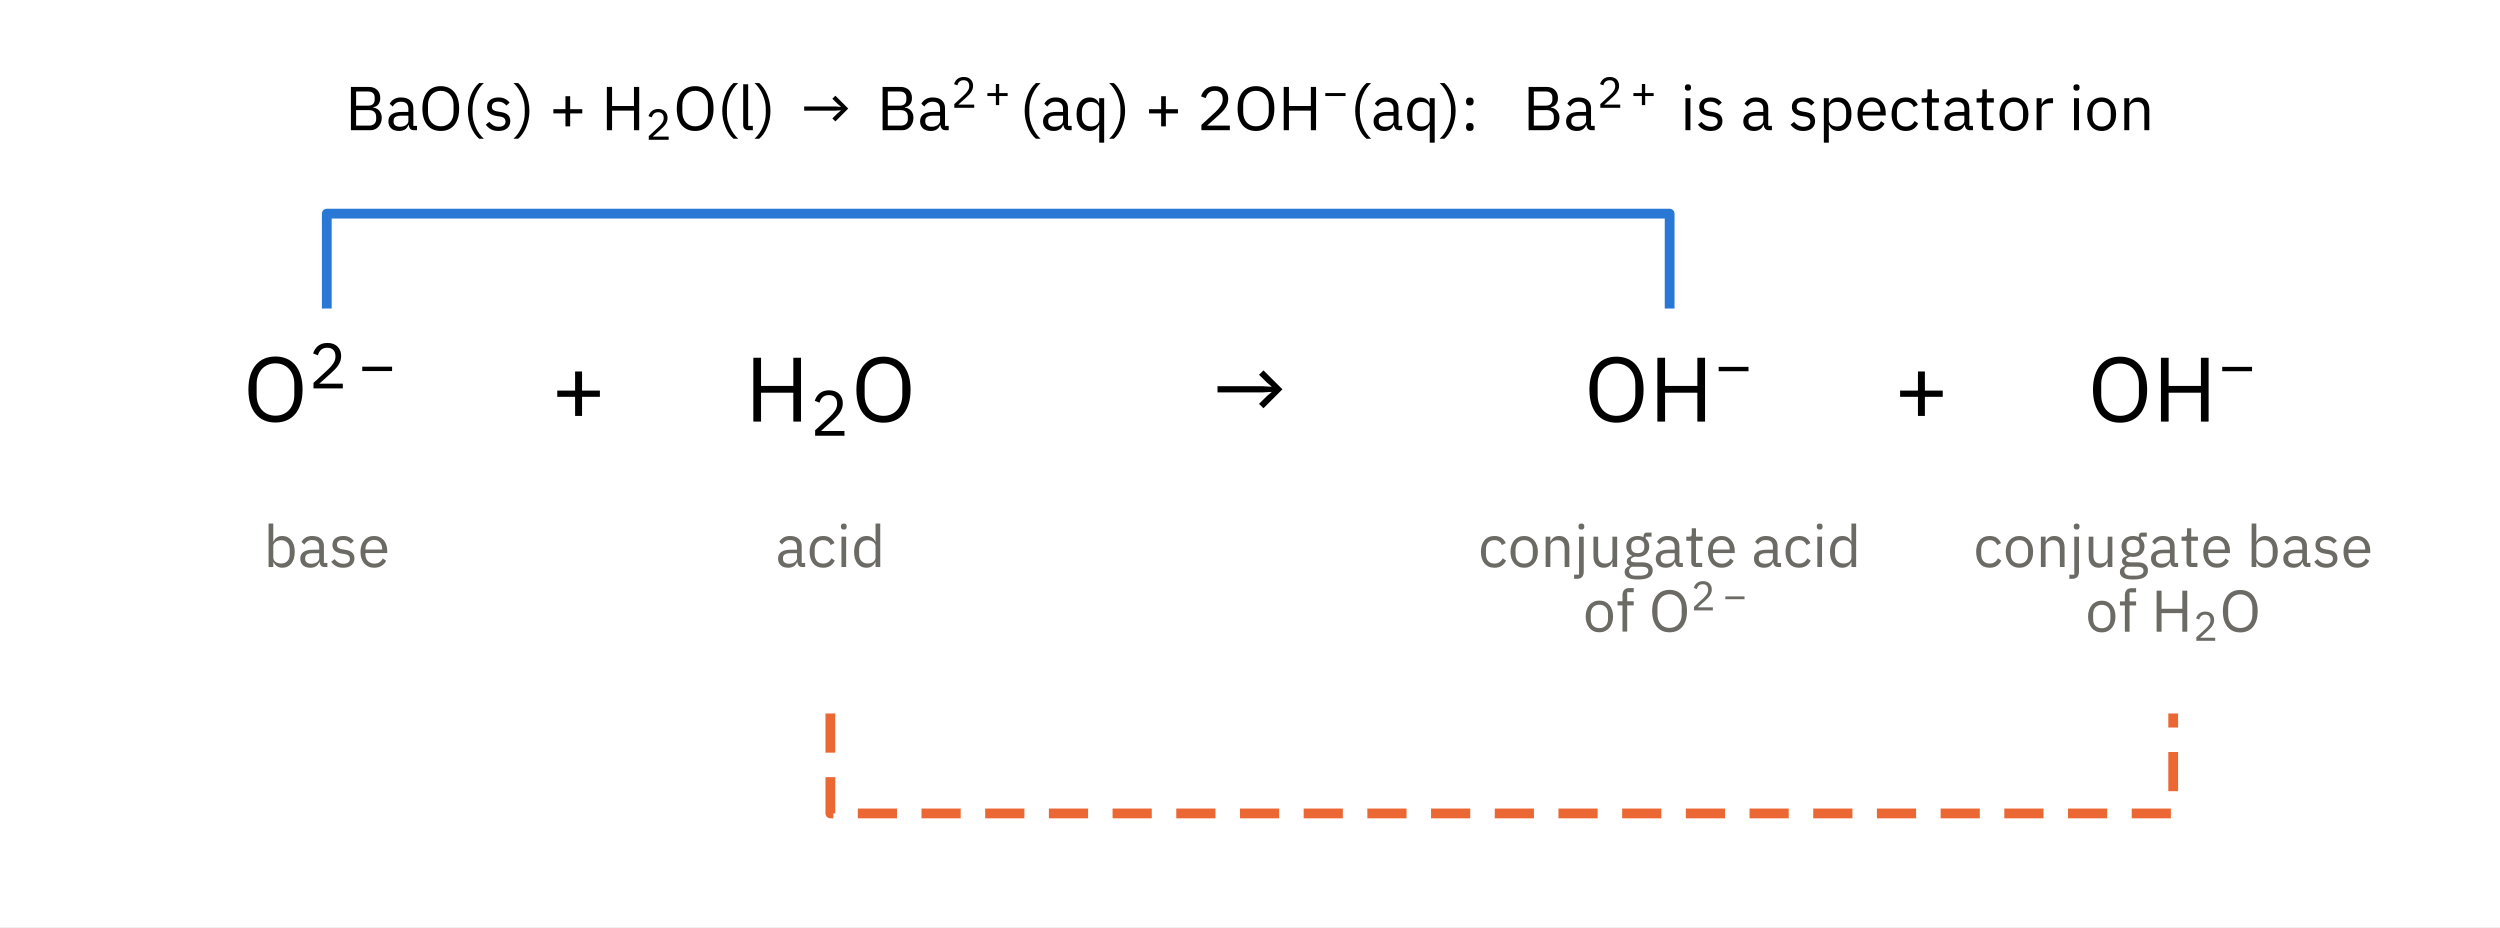
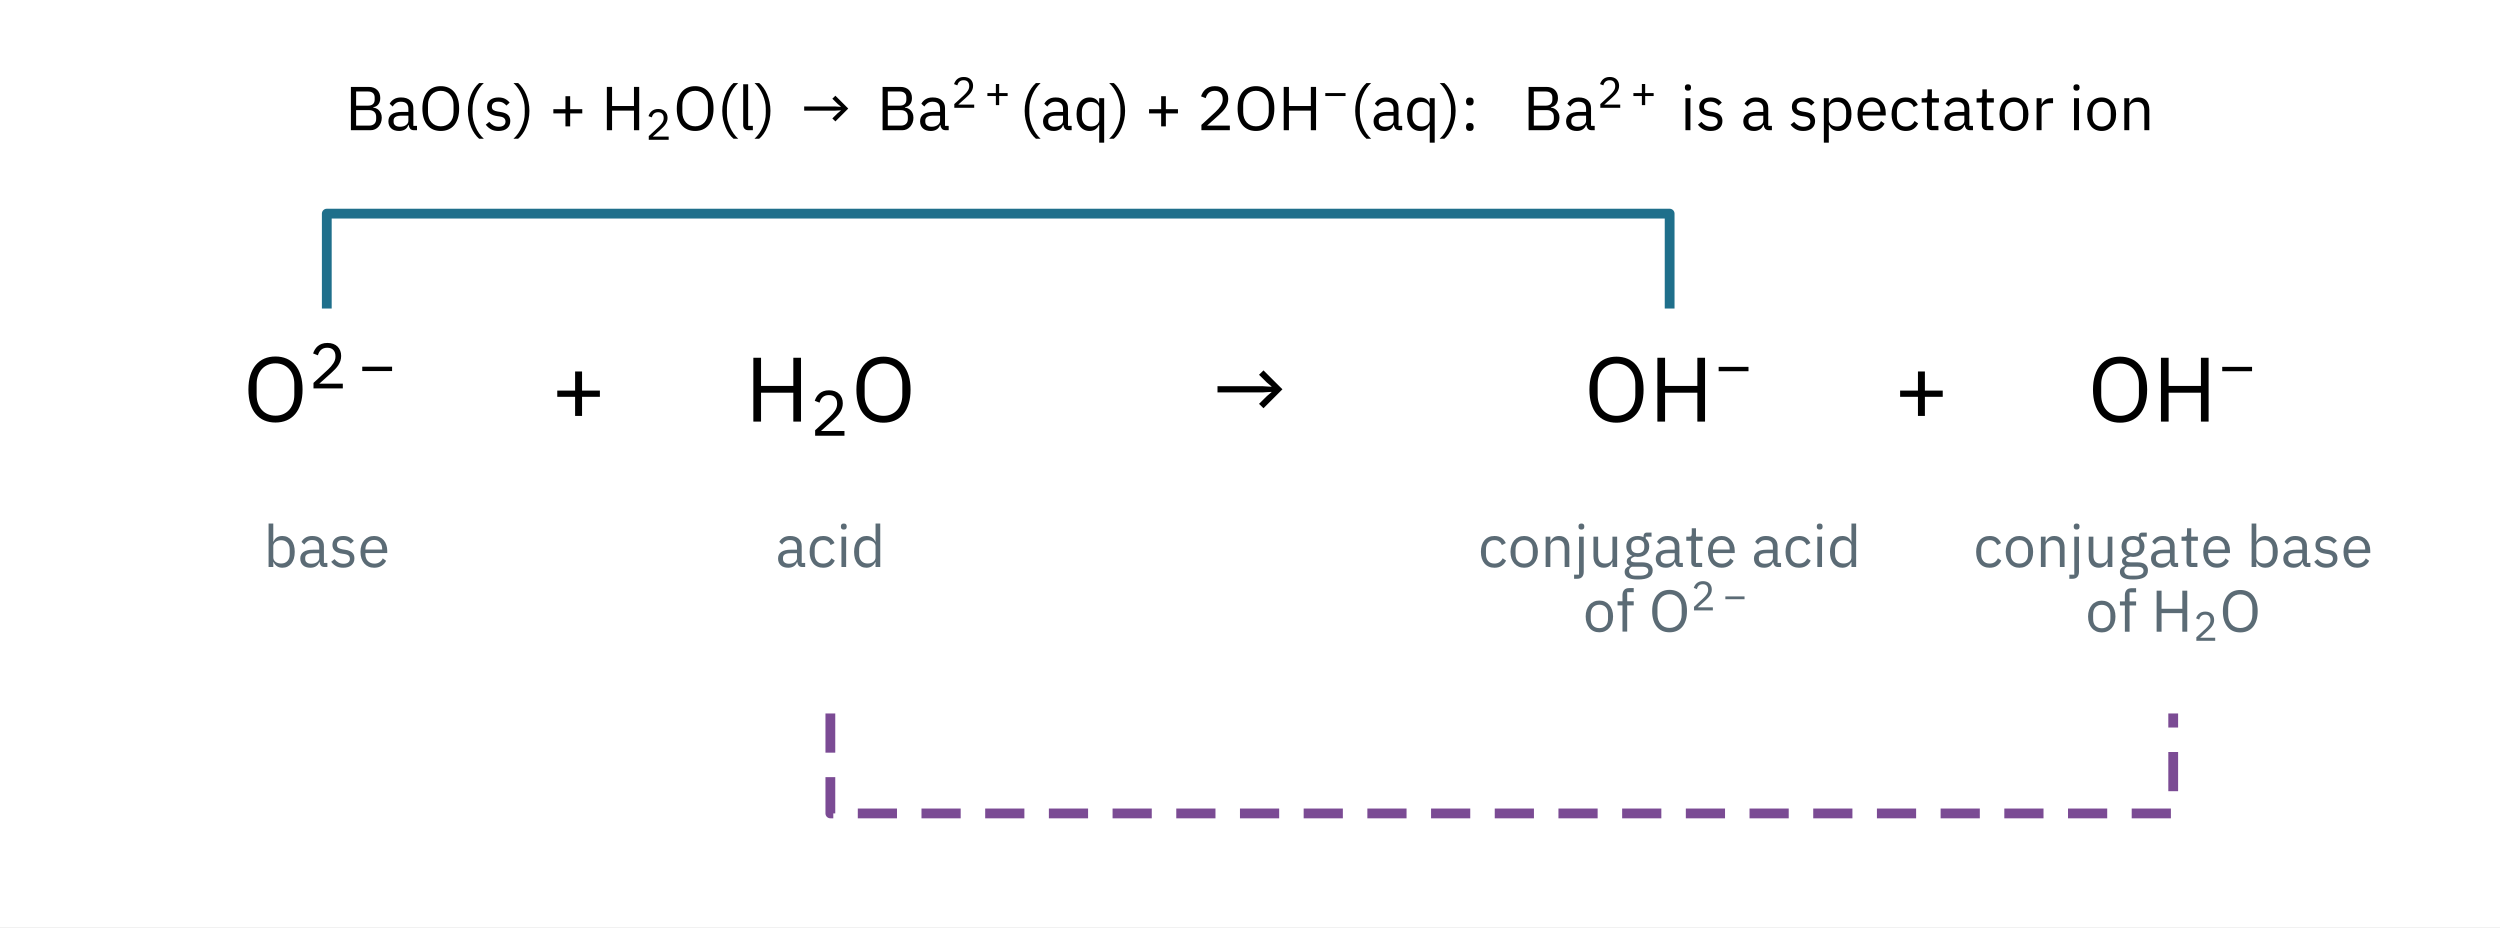
<svg xmlns="http://www.w3.org/2000/svg" xmlns:xlink="http://www.w3.org/1999/xlink" width="382.68pt" height="141.912pt" viewBox="0 0 382.68 141.912" version="1.1">
  <defs>
    <style type="text/css">*{stroke-linejoin: round; stroke-linecap: butt}</style>
  </defs>
  <g id="figure_1">
    <g id="patch_1">
      <path d="M 0 141.912  L 382.68 141.912  L 382.68 0  L 0 0  z " style="fill: #ffffff" />
    </g>
    <g id="axes_1">
      <g id="line2d_1">
-         <path d="M 50.023 46.474  L 50.023 32.702  L 255.575 32.702  L 255.575 46.474  " clip-path="url(#p0cbca80e27)" style="fill: none; stroke: #2a78d6; stroke-width: 1.5; stroke-linecap: square" />
+         <path d="M 50.023 46.474  L 50.023 32.702  L 255.575 32.702  L 255.575 46.474  " clip-path="url(#p0cbca80e27)" style="fill: none; stroke: #1f6f8b; stroke-width: 1.5; stroke-linecap: square" />
      </g>
      <g id="line2d_2">
-         <path d="M 127.105 109.21  L 127.105 124.511  L 332.657 124.511  L 332.657 109.21  " clip-path="url(#p0cbca80e27)" style="fill: none; stroke-dasharray: 6,3.75; stroke-dashoffset: 0; stroke: #eb6834; stroke-width: 1.5" />
+         <path d="M 127.105 109.21  L 127.105 124.511  L 332.657 124.511  L 332.657 109.21  " clip-path="url(#p0cbca80e27)" style="fill: none; stroke-dasharray: 6,3.75; stroke-dashoffset: 0; stroke: #7b4b94; stroke-width: 1.5" />
      </g>
      <g id="text_1">
        <g transform="translate(37.21326 64.53504) scale(0.14 -0.14)">
          <defs>
            <path id="IBMPlexSans-4f" d="M 2266 -77  Q 1830 -77 1481 73  Q 1133 224 886 515  Q 640 806 505 1238  Q 371 1670 371 2234  Q 371 2797 505 3225  Q 640 3654 886 3948  Q 1133 4243 1481 4393  Q 1830 4544 2266 4544  Q 2694 4544 3046 4393  Q 3398 4243 3644 3948  Q 3891 3654 4025 3225  Q 4160 2797 4160 2234  Q 4160 1670 4025 1238  Q 3891 806 3644 515  Q 3398 224 3046 73  Q 2694 -77 2266 -77  z M 2266 403  Q 2554 403 2797 505  Q 3040 608 3216 800  Q 3392 992 3488 1261  Q 3584 1530 3584 1862  L 3584 2605  Q 3584 2938 3488 3206  Q 3392 3475 3216 3667  Q 3040 3859 2797 3961  Q 2554 4064 2266 4064  Q 1978 4064 1734 3961  Q 1491 3859 1315 3667  Q 1139 3475 1043 3206  Q 947 2938 947 2605  L 947 1862  Q 947 1530 1043 1261  Q 1139 992 1315 800  Q 1491 608 1734 505  Q 1978 403 2266 403  z " transform="scale(0.015625)" />
            <path id="IBMPlexSans-32" d="M 3411 0  L 480 0  L 480 550  L 1939 1894  Q 2253 2182 2464 2505  Q 2675 2829 2675 3155  L 2675 3232  Q 2675 3603 2470 3833  Q 2266 4064 1850 4064  Q 1645 4064 1491 4006  Q 1338 3949 1226 3846  Q 1114 3744 1040 3606  Q 966 3469 922 3309  L 442 3494  Q 506 3693 618 3881  Q 730 4070 899 4217  Q 1069 4365 1309 4454  Q 1549 4544 1875 4544  Q 2202 4544 2458 4448  Q 2714 4352 2886 4179  Q 3059 4006 3152 3769  Q 3245 3533 3245 3245  Q 3245 2982 3171 2758  Q 3098 2534 2970 2332  Q 2842 2131 2659 1939  Q 2477 1747 2266 1555  L 1062 474  L 3411 474  L 3411 0  z " transform="scale(0.015625)" />
            <path id="IBMPlexSans-2212" d="M 429 1734  L 429 2170  L 3411 2170  L 3411 1734  L 429 1734  z " transform="scale(0.015625)" />
          </defs>
          <use xlink:href="#IBMPlexSans-4f" transform="translate(0 0.184375)" />
          <use xlink:href="#IBMPlexSans-32" transform="translate(71.70288 36.3) scale(0.7)" />
          <use xlink:href="#IBMPlexSans-2212" transform="translate(125.5749 36.3) scale(0.7)" />
        </g>
      </g>
      <g id="text_2">
        <g transform="translate(114.0151 64.53504) scale(0.14 -0.14)">
          <defs>
            <path id="IBMPlexSans-48" d="M 3392 2022  L 1133 2022  L 1133 0  L 595 0  L 595 4467  L 1133 4467  L 1133 2496  L 3392 2496  L 3392 4467  L 3930 4467  L 3930 0  L 3392 0  L 3392 2022  z " transform="scale(0.015625)" />
          </defs>
          <use xlink:href="#IBMPlexSans-48" />
          <use xlink:href="#IBMPlexSans-32" transform="translate(71.60287 -15.47813) scale(0.7)" />
          <use xlink:href="#IBMPlexSans-4f" transform="translate(116.1825 0)" />
        </g>
      </g>
      <g id="text_3">
        <g transform="translate(242.4849 64.53504) scale(0.14 -0.14)">
          <use xlink:href="#IBMPlexSans-4f" />
          <use xlink:href="#IBMPlexSans-48" transform="translate(70.79999 0)" />
          <use xlink:href="#IBMPlexSans-2212" transform="translate(142.4029 36.11563) scale(0.7)" />
        </g>
      </g>
      <g id="text_4">
        <g transform="translate(319.5667 64.53504) scale(0.14 -0.14)">
          <use xlink:href="#IBMPlexSans-4f" />
          <use xlink:href="#IBMPlexSans-48" transform="translate(70.79999 0)" />
          <use xlink:href="#IBMPlexSans-2212" transform="translate(142.4029 36.11563) scale(0.7)" />
        </g>
      </g>
      <g id="text_5">
        <g transform="translate(84.36419 64.53504) scale(0.14 -0.14)">
          <defs>
            <path id="IBMPlexSans-2b" d="M 1677 397  L 1677 1734  L 429 1734  L 429 2170  L 1677 2170  L 1677 3507  L 2163 3507  L 2163 2170  L 3411 2170  L 3411 1734  L 2163 1734  L 2163 397  L 1677 397  z " transform="scale(0.015625)" />
          </defs>
          <use xlink:href="#IBMPlexSans-2b" />
        </g>
      </g>
      <g id="text_6">
        <g transform="translate(183.22 64.53504) scale(0.14 -0.14)">
          <defs>
            <path id="IBMPlexSans-2192" d="M 3571 909  L 3258 1216  L 3814 1766  L 4134 2035  L 4128 2054  L 3507 2016  L 352 2016  L 352 2451  L 3507 2451  L 4128 2413  L 4134 2432  L 3814 2701  L 3258 3251  L 3571 3558  L 4896 2234  L 3571 909  z " transform="scale(0.015625)" />
          </defs>
          <use xlink:href="#IBMPlexSans-2192" transform="translate(16.96 0.40625)" />
        </g>
      </g>
      <g id="text_7">
        <g transform="translate(289.9158 64.53504) scale(0.14 -0.14)">
          <use xlink:href="#IBMPlexSans-2b" />
        </g>
      </g>
      <g id="text_8">
-         <g style="fill: #6b6a64" transform="translate(40.34755 86.79686) scale(0.09 -0.09)">
+         <g style="fill: #5b6b75" transform="translate(40.34755 86.79686) scale(0.09 -0.09)">
          <defs>
            <path id="IBMPlexSans-62" d="M 544 4736  L 1056 4736  L 1056 2765  L 1082 2765  Q 1210 3078 1456 3228  Q 1702 3379 2048 3379  Q 2355 3379 2604 3257  Q 2854 3136 3030 2912  Q 3206 2688 3299 2368  Q 3392 2048 3392 1651  Q 3392 1254 3299 934  Q 3206 614 3030 390  Q 2854 166 2604 44  Q 2355 -77 2048 -77  Q 1376 -77 1082 538  L 1056 538  L 1056 0  L 544 0  L 544 4736  z M 1907 384  Q 2342 384 2592 656  Q 2842 928 2842 1370  L 2842 1933  Q 2842 2374 2592 2646  Q 2342 2918 1907 2918  Q 1734 2918 1577 2870  Q 1421 2822 1305 2739  Q 1190 2656 1123 2537  Q 1056 2419 1056 2285  L 1056 1056  Q 1056 896 1123 771  Q 1190 646 1305 560  Q 1421 474 1577 429  Q 1734 384 1907 384  z " transform="scale(0.015625)" />
            <path id="IBMPlexSans-61" d="M 2944 0  Q 2656 0 2531 153  Q 2406 307 2374 538  L 2342 538  Q 2234 230 1984 76  Q 1734 -77 1389 -77  Q 864 -77 573 192  Q 282 461 282 922  Q 282 1389 624 1638  Q 966 1888 1690 1888  L 2342 1888  L 2342 2214  Q 2342 2566 2150 2752  Q 1958 2938 1562 2938  Q 1261 2938 1059 2803  Q 858 2669 723 2445  L 416 2733  Q 550 3002 844 3190  Q 1139 3379 1587 3379  Q 2189 3379 2521 3084  Q 2854 2790 2854 2266  L 2854 448  L 3232 448  L 3232 0  L 2944 0  z M 1472 358  Q 1664 358 1824 403  Q 1984 448 2099 531  Q 2214 614 2278 723  Q 2342 832 2342 960  L 2342 1504  L 1664 1504  Q 1222 1504 1020 1376  Q 819 1248 819 1005  L 819 870  Q 819 627 995 492  Q 1171 358 1472 358  z " transform="scale(0.015625)" />
            <path id="IBMPlexSans-73" d="M 1536 -77  Q 1075 -77 764 99  Q 454 275 230 570  L 595 864  Q 787 621 1024 489  Q 1261 358 1574 358  Q 1901 358 2083 499  Q 2266 640 2266 896  Q 2266 1088 2141 1225  Q 2016 1363 1690 1414  L 1427 1453  Q 1197 1485 1005 1552  Q 813 1619 669 1731  Q 525 1843 445 2009  Q 365 2176 365 2406  Q 365 2650 454 2832  Q 544 3014 701 3136  Q 858 3258 1075 3318  Q 1293 3379 1542 3379  Q 1946 3379 2218 3238  Q 2490 3098 2694 2848  L 2355 2541  Q 2246 2694 2035 2819  Q 1824 2944 1504 2944  Q 1184 2944 1021 2806  Q 858 2669 858 2432  Q 858 2189 1021 2080  Q 1184 1971 1491 1920  L 1747 1882  Q 2298 1798 2528 1564  Q 2758 1331 2758 954  Q 2758 474 2432 198  Q 2106 -77 1536 -77  z " transform="scale(0.015625)" />
            <path id="IBMPlexSans-65" d="M 1786 -77  Q 1446 -77 1174 44  Q 902 166 707 393  Q 512 621 406 937  Q 301 1254 301 1651  Q 301 2042 406 2362  Q 512 2682 707 2909  Q 902 3136 1174 3257  Q 1446 3379 1786 3379  Q 2118 3379 2380 3257  Q 2643 3136 2828 2921  Q 3014 2707 3113 2412  Q 3213 2118 3213 1766  L 3213 1523  L 838 1523  L 838 1370  Q 838 1158 905 976  Q 973 794 1097 659  Q 1222 525 1404 448  Q 1587 371 1818 371  Q 2131 371 2364 518  Q 2598 666 2726 941  L 3091 678  Q 2931 339 2592 131  Q 2253 -77 1786 -77  z M 1786 2950  Q 1574 2950 1401 2876  Q 1229 2803 1104 2668  Q 979 2534 908 2352  Q 838 2170 838 1952  L 838 1907  L 2662 1907  L 2662 1978  Q 2662 2419 2422 2684  Q 2182 2950 1786 2950  z " transform="scale(0.015625)" />
          </defs>
          <use xlink:href="#IBMPlexSans-62" />
          <use xlink:href="#IBMPlexSans-61" transform="translate(57.99999 0)" />
          <use xlink:href="#IBMPlexSans-73" transform="translate(111.4 0)" />
          <use xlink:href="#IBMPlexSans-65" transform="translate(160.1 0)" />
        </g>
      </g>
      <g id="text_9">
-         <g style="fill: #6b6a64" transform="translate(118.7035 86.79686) scale(0.09 -0.09)">
+         <g style="fill: #5b6b75" transform="translate(118.7035 86.79686) scale(0.09 -0.09)">
          <defs>
            <path id="IBMPlexSans-63" d="M 1773 -77  Q 1427 -77 1152 44  Q 877 166 688 390  Q 499 614 400 934  Q 301 1254 301 1651  Q 301 2048 400 2368  Q 499 2688 688 2912  Q 877 3136 1152 3257  Q 1427 3379 1773 3379  Q 2266 3379 2563 3164  Q 2861 2950 3008 2605  L 2579 2387  Q 2490 2643 2285 2784  Q 2080 2925 1773 2925  Q 1542 2925 1369 2851  Q 1197 2778 1081 2646  Q 966 2515 908 2332  Q 851 2150 851 1933  L 851 1370  Q 851 934 1084 656  Q 1318 378 1773 378  Q 2394 378 2669 954  L 3040 704  Q 2880 346 2563 134  Q 2246 -77 1773 -77  z " transform="scale(0.015625)" />
            <path id="IBMPlexSans-69" d="M 800 4077  Q 634 4077 560 4157  Q 486 4237 486 4365  L 486 4448  Q 486 4576 560 4656  Q 634 4736 800 4736  Q 966 4736 1040 4656  Q 1114 4576 1114 4448  L 1114 4365  Q 1114 4237 1040 4157  Q 966 4077 800 4077  z M 544 3302  L 1056 3302  L 1056 0  L 544 0  L 544 3302  z " transform="scale(0.015625)" />
            <path id="IBMPlexSans-64" d="M 2656 538  L 2630 538  Q 2330 -77 1664 -77  Q 1357 -77 1107 44  Q 858 166 682 390  Q 506 614 413 934  Q 320 1254 320 1651  Q 320 2048 413 2368  Q 506 2688 682 2912  Q 858 3136 1107 3257  Q 1357 3379 1664 3379  Q 2010 3379 2256 3228  Q 2502 3078 2630 2765  L 2656 2765  L 2656 4736  L 3168 4736  L 3168 0  L 2656 0  L 2656 538  z M 1805 384  Q 1978 384 2134 429  Q 2291 474 2406 560  Q 2522 646 2589 771  Q 2656 896 2656 1056  L 2656 2285  Q 2656 2419 2589 2537  Q 2522 2656 2406 2739  Q 2291 2822 2134 2870  Q 1978 2918 1805 2918  Q 1370 2918 1120 2646  Q 870 2374 870 1933  L 870 1370  Q 870 928 1120 656  Q 1370 384 1805 384  z " transform="scale(0.015625)" />
          </defs>
          <use xlink:href="#IBMPlexSans-61" />
          <use xlink:href="#IBMPlexSans-63" transform="translate(53.39999 0)" />
          <use xlink:href="#IBMPlexSans-69" transform="translate(103.7 0)" />
          <use xlink:href="#IBMPlexSans-64" transform="translate(128.7 0)" />
        </g>
      </g>
      <g id="text_10">
-         <g style="fill: #6b6a64" transform="translate(226.2623 86.79686) scale(0.09 -0.09)">
+         <g style="fill: #5b6b75" transform="translate(226.2623 86.79686) scale(0.09 -0.09)">
          <defs>
            <path id="IBMPlexSans-6f" d="M 1792 -77  Q 1459 -77 1184 44  Q 909 166 713 393  Q 518 621 409 937  Q 301 1254 301 1651  Q 301 2042 409 2362  Q 518 2682 713 2909  Q 909 3136 1184 3257  Q 1459 3379 1792 3379  Q 2125 3379 2397 3257  Q 2669 3136 2867 2909  Q 3066 2682 3174 2362  Q 3283 2042 3283 1651  Q 3283 1254 3174 937  Q 3066 621 2867 393  Q 2669 166 2397 44  Q 2125 -77 1792 -77  z M 1792 378  Q 2208 378 2470 634  Q 2733 890 2733 1414  L 2733 1888  Q 2733 2413 2470 2669  Q 2208 2925 1792 2925  Q 1376 2925 1113 2669  Q 851 2413 851 1888  L 851 1414  Q 851 890 1113 634  Q 1376 378 1792 378  z " transform="scale(0.015625)" />
            <path id="IBMPlexSans-6e" d="M 544 0  L 544 3302  L 1056 3302  L 1056 2765  L 1082 2765  Q 1203 3046 1424 3212  Q 1645 3379 2016 3379  Q 2528 3379 2825 3049  Q 3123 2720 3123 2118  L 3123 0  L 2611 0  L 2611 2029  Q 2611 2918 1862 2918  Q 1709 2918 1565 2880  Q 1421 2842 1305 2765  Q 1190 2688 1123 2569  Q 1056 2451 1056 2291  L 1056 0  L 544 0  z " transform="scale(0.015625)" />
            <path id="IBMPlexSans-6a" d="M 544 3302  L 1056 3302  L 1056 -512  Q 1056 -858 883 -1069  Q 710 -1280 339 -1280  L 6 -1280  L 6 -832  L 544 -832  L 544 3302  z M 800 4077  Q 634 4077 560 4157  Q 486 4237 486 4365  L 486 4448  Q 486 4576 560 4656  Q 634 4736 800 4736  Q 966 4736 1040 4656  Q 1114 4576 1114 4448  L 1114 4365  Q 1114 4237 1040 4157  Q 966 4077 800 4077  z " transform="scale(0.015625)" />
            <path id="IBMPlexSans-75" d="M 2579 538  L 2554 538  Q 2502 422 2428 310  Q 2355 198 2246 112  Q 2138 26 1984 -25  Q 1830 -77 1626 -77  Q 1114 -77 813 252  Q 512 582 512 1184  L 512 3302  L 1024 3302  L 1024 1274  Q 1024 384 1779 384  Q 1933 384 2077 422  Q 2221 461 2333 537  Q 2445 614 2512 732  Q 2579 851 2579 1018  L 2579 3302  L 3091 3302  L 3091 0  L 2579 0  L 2579 538  z " transform="scale(0.015625)" />
            <path id="IBMPlexSans-67" d="M 3328 -365  Q 3328 -877 2928 -1117  Q 2528 -1357 1728 -1357  Q 954 -1357 614 -1145  Q 275 -934 275 -544  Q 275 -275 416 -124  Q 557 26 800 96  L 800 166  Q 506 307 506 627  Q 506 877 666 1008  Q 826 1139 1075 1203  L 1075 1229  Q 781 1370 617 1632  Q 454 1894 454 2240  Q 454 2490 544 2701  Q 634 2912 797 3062  Q 960 3213 1187 3296  Q 1414 3379 1696 3379  Q 2048 3379 2323 3251  L 2323 3309  Q 2323 3501 2412 3625  Q 2502 3750 2707 3750  L 3200 3750  L 3200 3302  L 2573 3302  L 2573 3091  Q 2752 2938 2851 2723  Q 2950 2509 2950 2240  Q 2950 1990 2860 1779  Q 2771 1568 2608 1417  Q 2445 1267 2214 1184  Q 1984 1101 1702 1101  Q 1542 1101 1382 1133  Q 1216 1088 1081 1001  Q 947 915 947 762  Q 947 614 1088 563  Q 1229 512 1453 512  L 2157 512  Q 2771 512 3049 278  Q 3328 45 3328 -365  z M 2848 -403  Q 2848 -205 2697 -86  Q 2547 32 2163 32  L 1062 32  Q 755 -109 755 -416  Q 755 -634 918 -787  Q 1082 -941 1472 -941  L 1946 -941  Q 2374 -941 2611 -806  Q 2848 -672 2848 -403  z M 1702 1510  Q 2029 1510 2221 1667  Q 2413 1824 2413 2150  L 2413 2330  Q 2413 2656 2221 2813  Q 2029 2970 1702 2970  Q 1376 2970 1184 2813  Q 992 2656 992 2330  L 992 2150  Q 992 1824 1184 1667  Q 1376 1510 1702 1510  z " transform="scale(0.015625)" />
            <path id="IBMPlexSans-74" d="M 1274 0  Q 1005 0 867 150  Q 730 301 730 544  L 730 2854  L 186 2854  L 186 3302  L 493 3302  Q 659 3302 720 3369  Q 781 3437 781 3603  L 781 4218  L 1242 4218  L 1242 3302  L 1965 3302  L 1965 2854  L 1242 2854  L 1242 448  L 1914 448  L 1914 0  L 1274 0  z " transform="scale(0.015625)" />
            <path id="IBMPlexSans-20" transform="scale(0.015625)" />
          </defs>
          <use xlink:href="#IBMPlexSans-63" />
          <use xlink:href="#IBMPlexSans-6f" transform="translate(50.29999 0)" />
          <use xlink:href="#IBMPlexSans-6e" transform="translate(106.3 0)" />
          <use xlink:href="#IBMPlexSans-6a" transform="translate(163.1 0)" />
          <use xlink:href="#IBMPlexSans-75" transform="translate(188.0999 0)" />
          <use xlink:href="#IBMPlexSans-67" transform="translate(244.8999 0)" />
          <use xlink:href="#IBMPlexSans-61" transform="translate(297.6999 0)" />
          <use xlink:href="#IBMPlexSans-74" transform="translate(351.0999 0)" />
          <use xlink:href="#IBMPlexSans-65" transform="translate(386.1999 0)" />
          <use xlink:href="#IBMPlexSans-20" transform="translate(441.0999 0)" />
          <use xlink:href="#IBMPlexSans-61" transform="translate(464.6999 0)" />
          <use xlink:href="#IBMPlexSans-63" transform="translate(518.0999 0)" />
          <use xlink:href="#IBMPlexSans-69" transform="translate(568.3999 0)" />
          <use xlink:href="#IBMPlexSans-64" transform="translate(593.3999 0)" />
        </g>
-         <g style="fill: #6b6a64" transform="translate(242.2999 96.69715) scale(0.09 -0.09)">
+         <g style="fill: #5b6b75" transform="translate(242.2999 96.69715) scale(0.09 -0.09)">
          <defs>
            <path id="IBMPlexSans-66" d="M 723 2854  L 186 2854  L 186 3302  L 723 3302  L 723 3968  Q 723 4314 902 4525  Q 1082 4736 1446 4736  L 1946 4736  L 1946 4288  L 1235 4288  L 1235 3302  L 1946 3302  L 1946 2854  L 1235 2854  L 1235 0  L 723 0  L 723 2854  z " transform="scale(0.015625)" />
          </defs>
          <use xlink:href="#IBMPlexSans-6f" transform="translate(0 0.184375)" />
          <use xlink:href="#IBMPlexSans-66" transform="translate(55.99999 0.184375)" />
          <use xlink:href="#IBMPlexSans-20" transform="translate(88.39998 0.184375)" />
          <use xlink:href="#IBMPlexSans-4f" transform="translate(112 0.184375)" />
          <use xlink:href="#IBMPlexSans-32" transform="translate(183.7028 36.3) scale(0.7)" />
          <use xlink:href="#IBMPlexSans-2212" transform="translate(237.5748 36.3) scale(0.7)" />
        </g>
      </g>
      <g id="text_11">
-         <g style="fill: #6b6a64" transform="translate(302.0701 86.79686) scale(0.09 -0.09)">
+         <g style="fill: #5b6b75" transform="translate(302.0701 86.79686) scale(0.09 -0.09)">
          <use xlink:href="#IBMPlexSans-63" />
          <use xlink:href="#IBMPlexSans-6f" transform="translate(50.29999 0)" />
          <use xlink:href="#IBMPlexSans-6e" transform="translate(106.3 0)" />
          <use xlink:href="#IBMPlexSans-6a" transform="translate(163.1 0)" />
          <use xlink:href="#IBMPlexSans-75" transform="translate(188.0999 0)" />
          <use xlink:href="#IBMPlexSans-67" transform="translate(244.8999 0)" />
          <use xlink:href="#IBMPlexSans-61" transform="translate(297.6999 0)" />
          <use xlink:href="#IBMPlexSans-74" transform="translate(351.0999 0)" />
          <use xlink:href="#IBMPlexSans-65" transform="translate(386.1999 0)" />
          <use xlink:href="#IBMPlexSans-20" transform="translate(441.0999 0)" />
          <use xlink:href="#IBMPlexSans-62" transform="translate(464.6999 0)" />
          <use xlink:href="#IBMPlexSans-61" transform="translate(522.6999 0)" />
          <use xlink:href="#IBMPlexSans-73" transform="translate(576.0999 0)" />
          <use xlink:href="#IBMPlexSans-65" transform="translate(624.7999 0)" />
        </g>
-         <g style="fill: #6b6a64" transform="translate(319.2017 96.69715) scale(0.09 -0.09)">
+         <g style="fill: #5b6b75" transform="translate(319.2017 96.69715) scale(0.09 -0.09)">
          <use xlink:href="#IBMPlexSans-6f" />
          <use xlink:href="#IBMPlexSans-66" transform="translate(55.99999 0)" />
          <use xlink:href="#IBMPlexSans-20" transform="translate(88.39998 0)" />
          <use xlink:href="#IBMPlexSans-48" transform="translate(112 0)" />
          <use xlink:href="#IBMPlexSans-32" transform="translate(183.6028 -15.47813) scale(0.7)" />
          <use xlink:href="#IBMPlexSans-4f" transform="translate(228.1825 0)" />
        </g>
      </g>
      <g id="text_12">
        <g transform="translate(52.83 19.9512) scale(0.095 -0.095)">
          <defs>
            <path id="IBMPlexSans-42" d="M 595 4467  L 2432 4467  Q 2989 4467 3305 4153  Q 3622 3840 3622 3315  Q 3622 3066 3552 2893  Q 3482 2720 3373 2608  Q 3264 2496 3136 2441  Q 3008 2387 2899 2368  L 2899 2330  Q 3021 2323 3171 2265  Q 3322 2208 3456 2083  Q 3590 1958 3683 1763  Q 3776 1568 3776 1293  Q 3776 1018 3689 781  Q 3603 544 3449 371  Q 3296 198 3085 99  Q 2874 0 2624 0  L 595 0  L 595 4467  z M 1133 474  L 2458 474  Q 2803 474 3001 650  Q 3200 826 3200 1165  L 3200 1382  Q 3200 1722 3001 1898  Q 2803 2074 2458 2074  L 1133 2074  L 1133 474  z M 1133 2534  L 2368 2534  Q 2688 2534 2867 2694  Q 3046 2854 3046 3155  L 3046 3373  Q 3046 3674 2867 3834  Q 2688 3994 2368 3994  L 1133 3994  L 1133 2534  z " transform="scale(0.015625)" />
            <path id="IBMPlexSans-28" d="M 531 1997  Q 531 2458 620 2886  Q 710 3315 867 3683  Q 1024 4051 1235 4352  Q 1446 4653 1690 4864  L 2176 4864  Q 1907 4621 1692 4313  Q 1478 4006 1328 3660  Q 1178 3315 1094 2956  Q 1011 2598 1011 2266  L 1011 1715  Q 1011 1376 1094 1017  Q 1178 659 1331 313  Q 1485 -32 1699 -339  Q 1914 -646 2176 -877  L 1690 -877  Q 1453 -678 1241 -377  Q 1030 -77 873 294  Q 717 666 624 1098  Q 531 1530 531 1997  z " transform="scale(0.015625)" />
            <path id="IBMPlexSans-29" d="M 1613 1997  Q 1613 1530 1520 1098  Q 1427 666 1270 294  Q 1114 -77 902 -377  Q 691 -678 454 -877  L -32 -877  Q 230 -646 444 -339  Q 659 -32 812 313  Q 966 659 1049 1017  Q 1133 1376 1133 1715  L 1133 2266  Q 1133 2598 1049 2956  Q 966 3315 816 3660  Q 666 4006 451 4313  Q 237 4621 -32 4864  L 454 4864  Q 698 4653 909 4352  Q 1120 4051 1277 3683  Q 1434 3315 1523 2886  Q 1613 2458 1613 1997  z " transform="scale(0.015625)" />
            <path id="IBMPlexSans-6c" d="M 1088 0  Q 819 0 681 150  Q 544 301 544 531  L 544 4736  L 1056 4736  L 1056 448  L 1542 448  L 1542 0  L 1088 0  z " transform="scale(0.015625)" />
            <path id="IBMPlexSans-71" d="M 2656 538  L 2630 538  Q 2330 -77 1664 -77  Q 1357 -77 1107 44  Q 858 166 682 390  Q 506 614 413 934  Q 320 1254 320 1651  Q 320 2048 413 2368  Q 506 2688 682 2912  Q 858 3136 1107 3257  Q 1357 3379 1664 3379  Q 2010 3379 2256 3228  Q 2502 3078 2630 2765  L 2656 2765  L 2656 3302  L 3168 3302  L 3168 -1280  L 2656 -1280  L 2656 538  z M 1805 384  Q 1978 384 2134 429  Q 2291 474 2406 560  Q 2522 646 2589 771  Q 2656 896 2656 1056  L 2656 2285  Q 2656 2419 2589 2537  Q 2522 2656 2406 2739  Q 2291 2822 2134 2870  Q 1978 2918 1805 2918  Q 1370 2918 1120 2646  Q 870 2374 870 1933  L 870 1370  Q 870 928 1120 656  Q 1370 384 1805 384  z " transform="scale(0.015625)" />
            <path id="IBMPlexSans-3a" d="M 934 -77  Q 730 -77 637 25  Q 544 128 544 294  L 544 378  Q 544 544 637 646  Q 730 749 934 749  Q 1139 749 1232 646  Q 1325 544 1325 378  L 1325 294  Q 1325 128 1232 25  Q 1139 -77 934 -77  z M 934 2547  Q 730 2547 637 2649  Q 544 2752 544 2918  L 544 3002  Q 544 3168 637 3270  Q 730 3373 934 3373  Q 1139 3373 1232 3270  Q 1325 3168 1325 3002  L 1325 2918  Q 1325 2752 1232 2649  Q 1139 2547 934 2547  z " transform="scale(0.015625)" />
            <path id="IBMPlexSans-70" d="M 544 3302  L 1056 3302  L 1056 2765  L 1082 2765  Q 1210 3078 1456 3228  Q 1702 3379 2048 3379  Q 2355 3379 2604 3257  Q 2854 3136 3030 2912  Q 3206 2688 3299 2368  Q 3392 2048 3392 1651  Q 3392 1254 3299 934  Q 3206 614 3030 390  Q 2854 166 2604 44  Q 2355 -77 2048 -77  Q 1376 -77 1082 538  L 1056 538  L 1056 -1280  L 544 -1280  L 544 3302  z M 1907 384  Q 2342 384 2592 656  Q 2842 928 2842 1370  L 2842 1933  Q 2842 2374 2592 2646  Q 2342 2918 1907 2918  Q 1734 2918 1577 2870  Q 1421 2822 1305 2739  Q 1190 2656 1123 2537  Q 1056 2419 1056 2285  L 1056 1056  Q 1056 896 1123 771  Q 1190 646 1305 560  Q 1421 474 1577 429  Q 1734 384 1907 384  z " transform="scale(0.015625)" />
            <path id="IBMPlexSans-72" d="M 544 0  L 544 3302  L 1056 3302  L 1056 2694  L 1088 2694  Q 1178 2931 1408 3116  Q 1638 3302 2042 3302  L 2240 3302  L 2240 2790  L 1939 2790  Q 1523 2790 1289 2633  Q 1056 2477 1056 2240  L 1056 0  L 544 0  z " transform="scale(0.015625)" />
          </defs>
          <use xlink:href="#IBMPlexSans-42" transform="translate(0 0.184375)" />
          <use xlink:href="#IBMPlexSans-61" transform="translate(65.29999 0.184375)" />
          <use xlink:href="#IBMPlexSans-4f" transform="translate(118.7 0.184375)" />
          <use xlink:href="#IBMPlexSans-28" transform="translate(189.5 0.184375)" />
          <use xlink:href="#IBMPlexSans-73" transform="translate(223 0.184375)" />
          <use xlink:href="#IBMPlexSans-29" transform="translate(271.7 0.184375)" />
          <use xlink:href="#IBMPlexSans-20" transform="translate(305.1999 0.184375)" />
          <use xlink:href="#IBMPlexSans-2b" transform="translate(328.7999 0.184375)" />
          <use xlink:href="#IBMPlexSans-20" transform="translate(388.7999 0.184375)" />
          <use xlink:href="#IBMPlexSans-48" transform="translate(412.3999 0.184375)" />
          <use xlink:href="#IBMPlexSans-32" transform="translate(484.0028 -15.29375) scale(0.7)" />
          <use xlink:href="#IBMPlexSans-4f" transform="translate(528.5825 0.184375)" />
          <use xlink:href="#IBMPlexSans-28" transform="translate(599.3824 0.184375)" />
          <use xlink:href="#IBMPlexSans-6c" transform="translate(632.8824 0.184375)" />
          <use xlink:href="#IBMPlexSans-29" transform="translate(660.0824 0.184375)" />
          <use xlink:href="#IBMPlexSans-20" transform="translate(693.5824 0.184375)" />
          <use xlink:href="#IBMPlexSans-2192" transform="translate(734.1424 0.184375)" />
          <use xlink:href="#IBMPlexSans-20" transform="translate(833.1024 0.184375)" />
          <use xlink:href="#IBMPlexSans-42" transform="translate(856.7024 0.184375)" />
          <use xlink:href="#IBMPlexSans-61" transform="translate(922.0024 0.184375)" />
          <use xlink:href="#IBMPlexSans-32" transform="translate(976.3052 36.3) scale(0.7)" />
          <use xlink:href="#IBMPlexSans-2b" transform="translate(1030.177 36.3) scale(0.7)" />
          <use xlink:href="#IBMPlexSans-28" transform="translate(1086.629 0.184375)" />
          <use xlink:href="#IBMPlexSans-61" transform="translate(1120.129 0.184375)" />
          <use xlink:href="#IBMPlexSans-71" transform="translate(1173.529 0.184375)" />
          <use xlink:href="#IBMPlexSans-29" transform="translate(1231.529 0.184375)" />
          <use xlink:href="#IBMPlexSans-20" transform="translate(1265.029 0.184375)" />
          <use xlink:href="#IBMPlexSans-2b" transform="translate(1288.629 0.184375)" />
          <use xlink:href="#IBMPlexSans-20" transform="translate(1348.629 0.184375)" />
          <use xlink:href="#IBMPlexSans-32" transform="translate(1372.229 0.184375)" />
          <use xlink:href="#IBMPlexSans-4f" transform="translate(1432.229 0.184375)" />
          <use xlink:href="#IBMPlexSans-48" transform="translate(1503.029 0.184375)" />
          <use xlink:href="#IBMPlexSans-2212" transform="translate(1574.632 36.3) scale(0.7)" />
          <use xlink:href="#IBMPlexSans-28" transform="translate(1619.211 0.184375)" />
          <use xlink:href="#IBMPlexSans-61" transform="translate(1652.711 0.184375)" />
          <use xlink:href="#IBMPlexSans-71" transform="translate(1706.111 0.184375)" />
          <use xlink:href="#IBMPlexSans-29" transform="translate(1764.111 0.184375)" />
          <use xlink:href="#IBMPlexSans-3a" transform="translate(1797.611 0.184375)" />
          <use xlink:href="#IBMPlexSans-20" transform="translate(1826.811 0.184375)" />
          <use xlink:href="#IBMPlexSans-20" transform="translate(1850.411 0.184375)" />
          <use xlink:href="#IBMPlexSans-20" transform="translate(1874.011 0.184375)" />
          <use xlink:href="#IBMPlexSans-42" transform="translate(1897.611 0.184375)" />
          <use xlink:href="#IBMPlexSans-61" transform="translate(1962.911 0.184375)" />
          <use xlink:href="#IBMPlexSans-32" transform="translate(2017.214 36.3) scale(0.7)" />
          <use xlink:href="#IBMPlexSans-2b" transform="translate(2071.086 36.3) scale(0.7)" />
          <use xlink:href="#IBMPlexSans-20" transform="translate(2127.538 0.184375)" />
          <use xlink:href="#IBMPlexSans-69" transform="translate(2151.138 0.184375)" />
          <use xlink:href="#IBMPlexSans-73" transform="translate(2176.138 0.184375)" />
          <use xlink:href="#IBMPlexSans-20" transform="translate(2224.838 0.184375)" />
          <use xlink:href="#IBMPlexSans-61" transform="translate(2248.438 0.184375)" />
          <use xlink:href="#IBMPlexSans-20" transform="translate(2301.838 0.184375)" />
          <use xlink:href="#IBMPlexSans-73" transform="translate(2325.438 0.184375)" />
          <use xlink:href="#IBMPlexSans-70" transform="translate(2374.138 0.184375)" />
          <use xlink:href="#IBMPlexSans-65" transform="translate(2432.138 0.184375)" />
          <use xlink:href="#IBMPlexSans-63" transform="translate(2487.038 0.184375)" />
          <use xlink:href="#IBMPlexSans-74" transform="translate(2537.338 0.184375)" />
          <use xlink:href="#IBMPlexSans-61" transform="translate(2572.438 0.184375)" />
          <use xlink:href="#IBMPlexSans-74" transform="translate(2625.838 0.184375)" />
          <use xlink:href="#IBMPlexSans-6f" transform="translate(2660.938 0.184375)" />
          <use xlink:href="#IBMPlexSans-72" transform="translate(2716.938 0.184375)" />
          <use xlink:href="#IBMPlexSans-20" transform="translate(2753.638 0.184375)" />
          <use xlink:href="#IBMPlexSans-69" transform="translate(2777.238 0.184375)" />
          <use xlink:href="#IBMPlexSans-6f" transform="translate(2802.238 0.184375)" />
          <use xlink:href="#IBMPlexSans-6e" transform="translate(2858.238 0.184375)" />
        </g>
      </g>
    </g>
  </g>
  <defs>
    <clipPath id="p0cbca80e27">
      <rect x="7.2" y="7.2" width="368.28" height="127.512" />
    </clipPath>
  </defs>
</svg>
